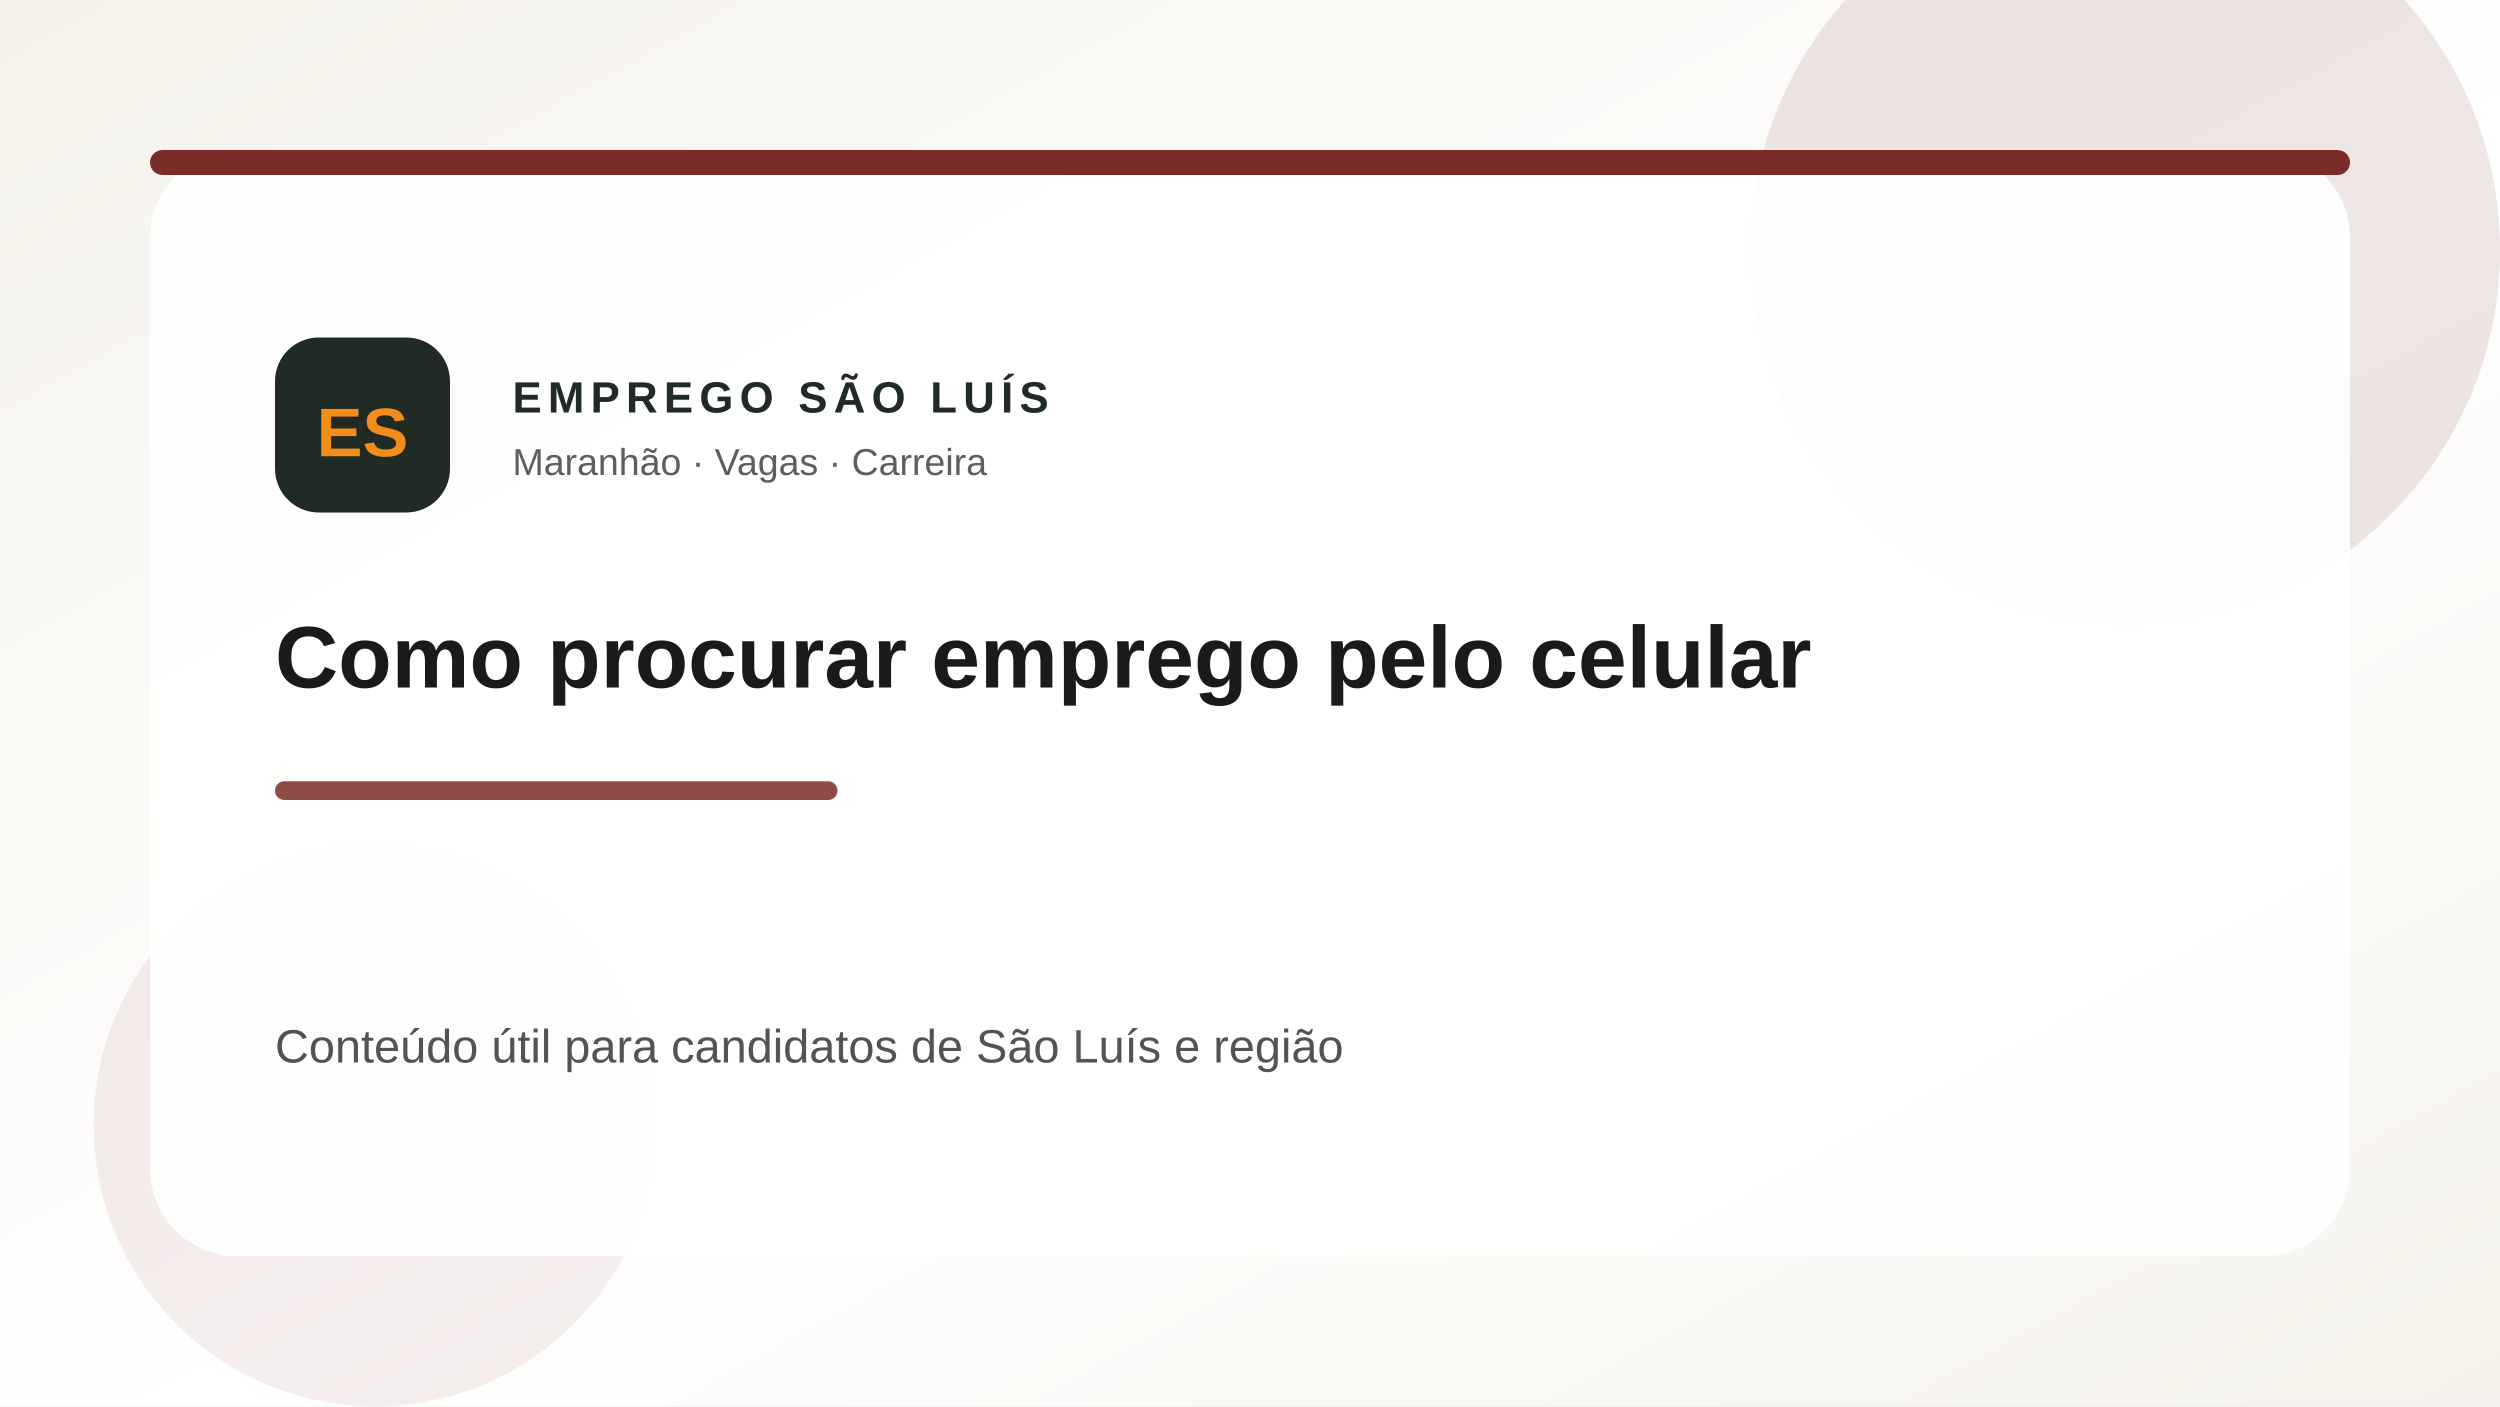
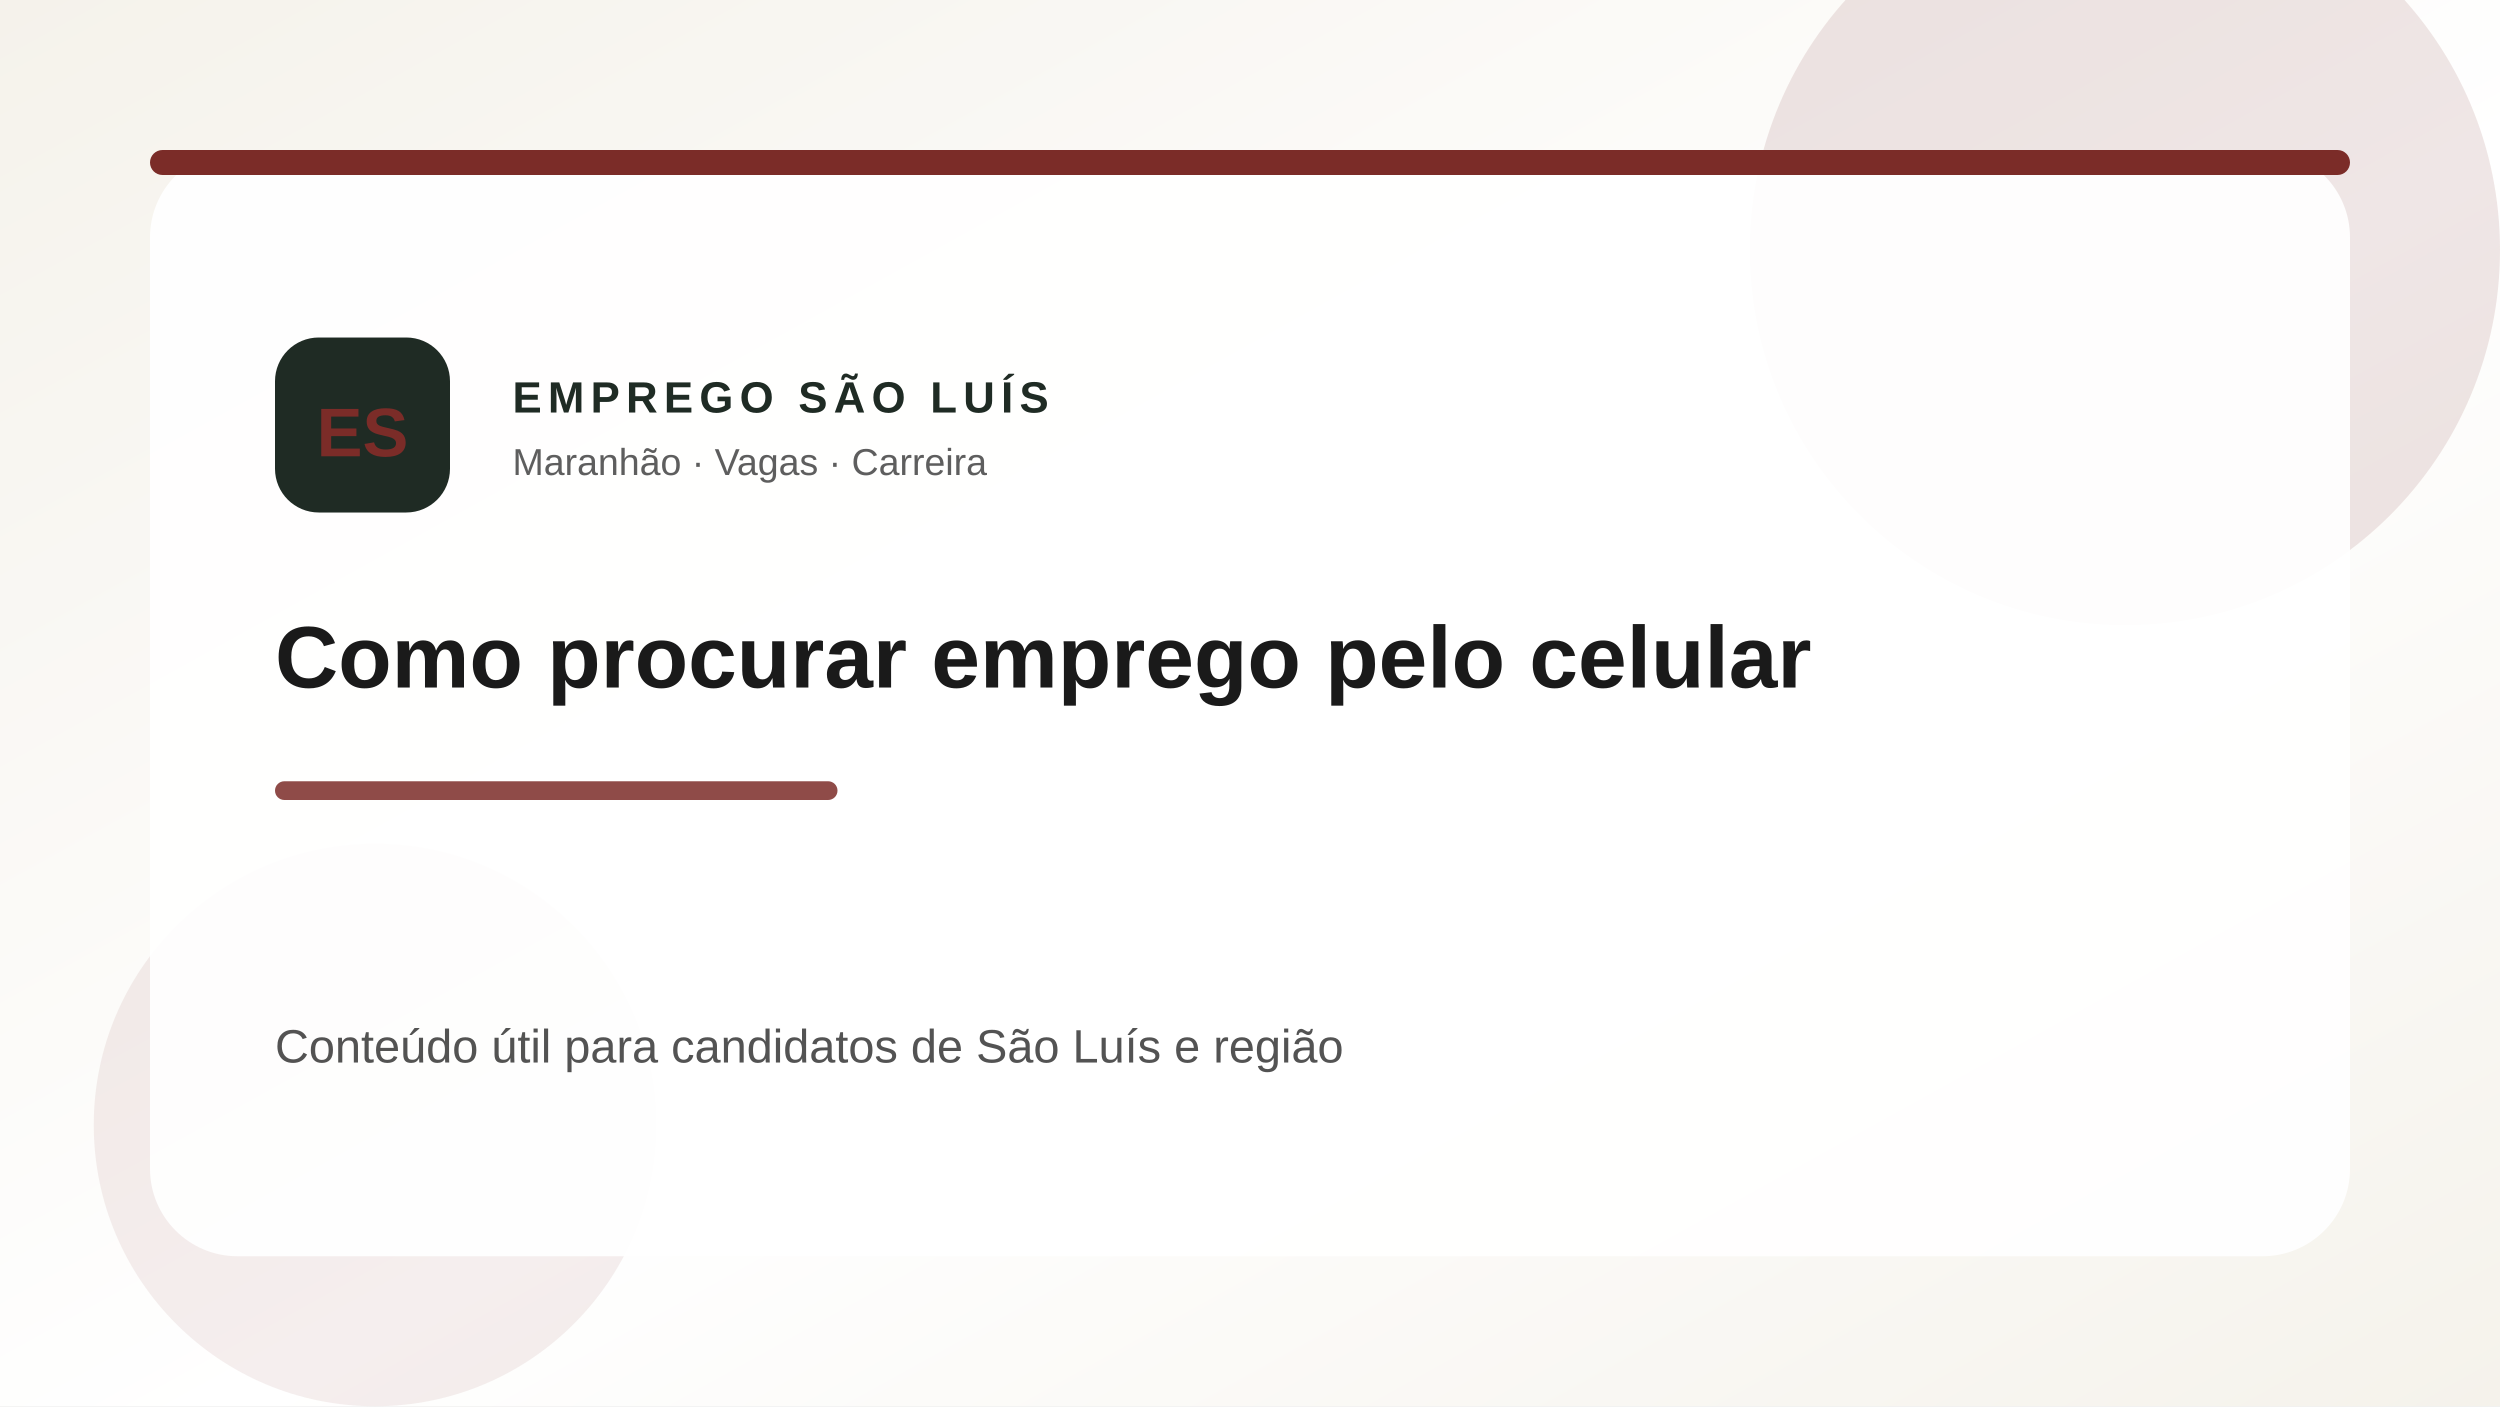
<svg xmlns="http://www.w3.org/2000/svg" width="800" height="450" viewBox="0 0 800 450" role="img" aria-label="Capa: Como procurar emprego pelo celular">
  <defs>
    <linearGradient id="bg-como-procurar-emprego-pelo-celular" x1="0%" y1="0%" x2="100%" y2="100%">
      <stop offset="0%" stop-color="#F5F2EB" />
      <stop offset="55%" stop-color="#FFFFFF" />
      <stop offset="100%" stop-color="#F5F2EB" />
    </linearGradient>
  </defs>
  <rect width="800" height="450" fill="url(#bg-como-procurar-emprego-pelo-celular)" />
  <circle cx="680" cy="80" r="120" fill="#7B2C28" opacity="0.12" />
  <circle cx="120" cy="360" r="90" fill="#7B2C28" opacity="0.08" />
  <rect x="48" y="48" width="704" height="354" rx="28" fill="#FFFFFF" opacity="0.92" />
  <rect x="48" y="48" width="704" height="8" rx="4" fill="#7B2C28" />
  <g transform="translate(88,108)">
    <rect x="0" y="0" width="56" height="56" rx="14" fill="#1F2B24" />
-     <text x="28" y="38" text-anchor="middle" font-family="Segoe UI, Arial, sans-serif" font-size="22" font-weight="700" fill="#F28C1B">ES</text>
+     <text x="28" y="38" text-anchor="middle" font-family="Segoe UI, Arial, sans-serif" font-size="22" font-weight="700" fill="#7B2C28">ES</text>
    <text x="76" y="24" font-family="Segoe UI, Arial, sans-serif" font-size="14" font-weight="700" fill="#1F2B24" letter-spacing="2">EMPREGO SÃO LUÍS</text>
    <text x="76" y="44" font-family="Segoe UI, Arial, sans-serif" font-size="12" fill="#1A1A1A" opacity="0.7">Maranhão · Vagas · Carreira</text>
  </g>
  <text x="88" y="220" font-family="Segoe UI, Arial, sans-serif" font-size="28" font-weight="700" fill="#1A1A1A">
    Como procurar emprego pelo celular
  </text>
  <rect x="88" y="250" width="180" height="6" rx="3" fill="#7B2C28" opacity="0.85" />
  <text x="88" y="340" font-family="Segoe UI, Arial, sans-serif" font-size="15" fill="#1A1A1A" opacity="0.75">Conteúdo útil para candidatos de São Luís e região</text>
</svg>
